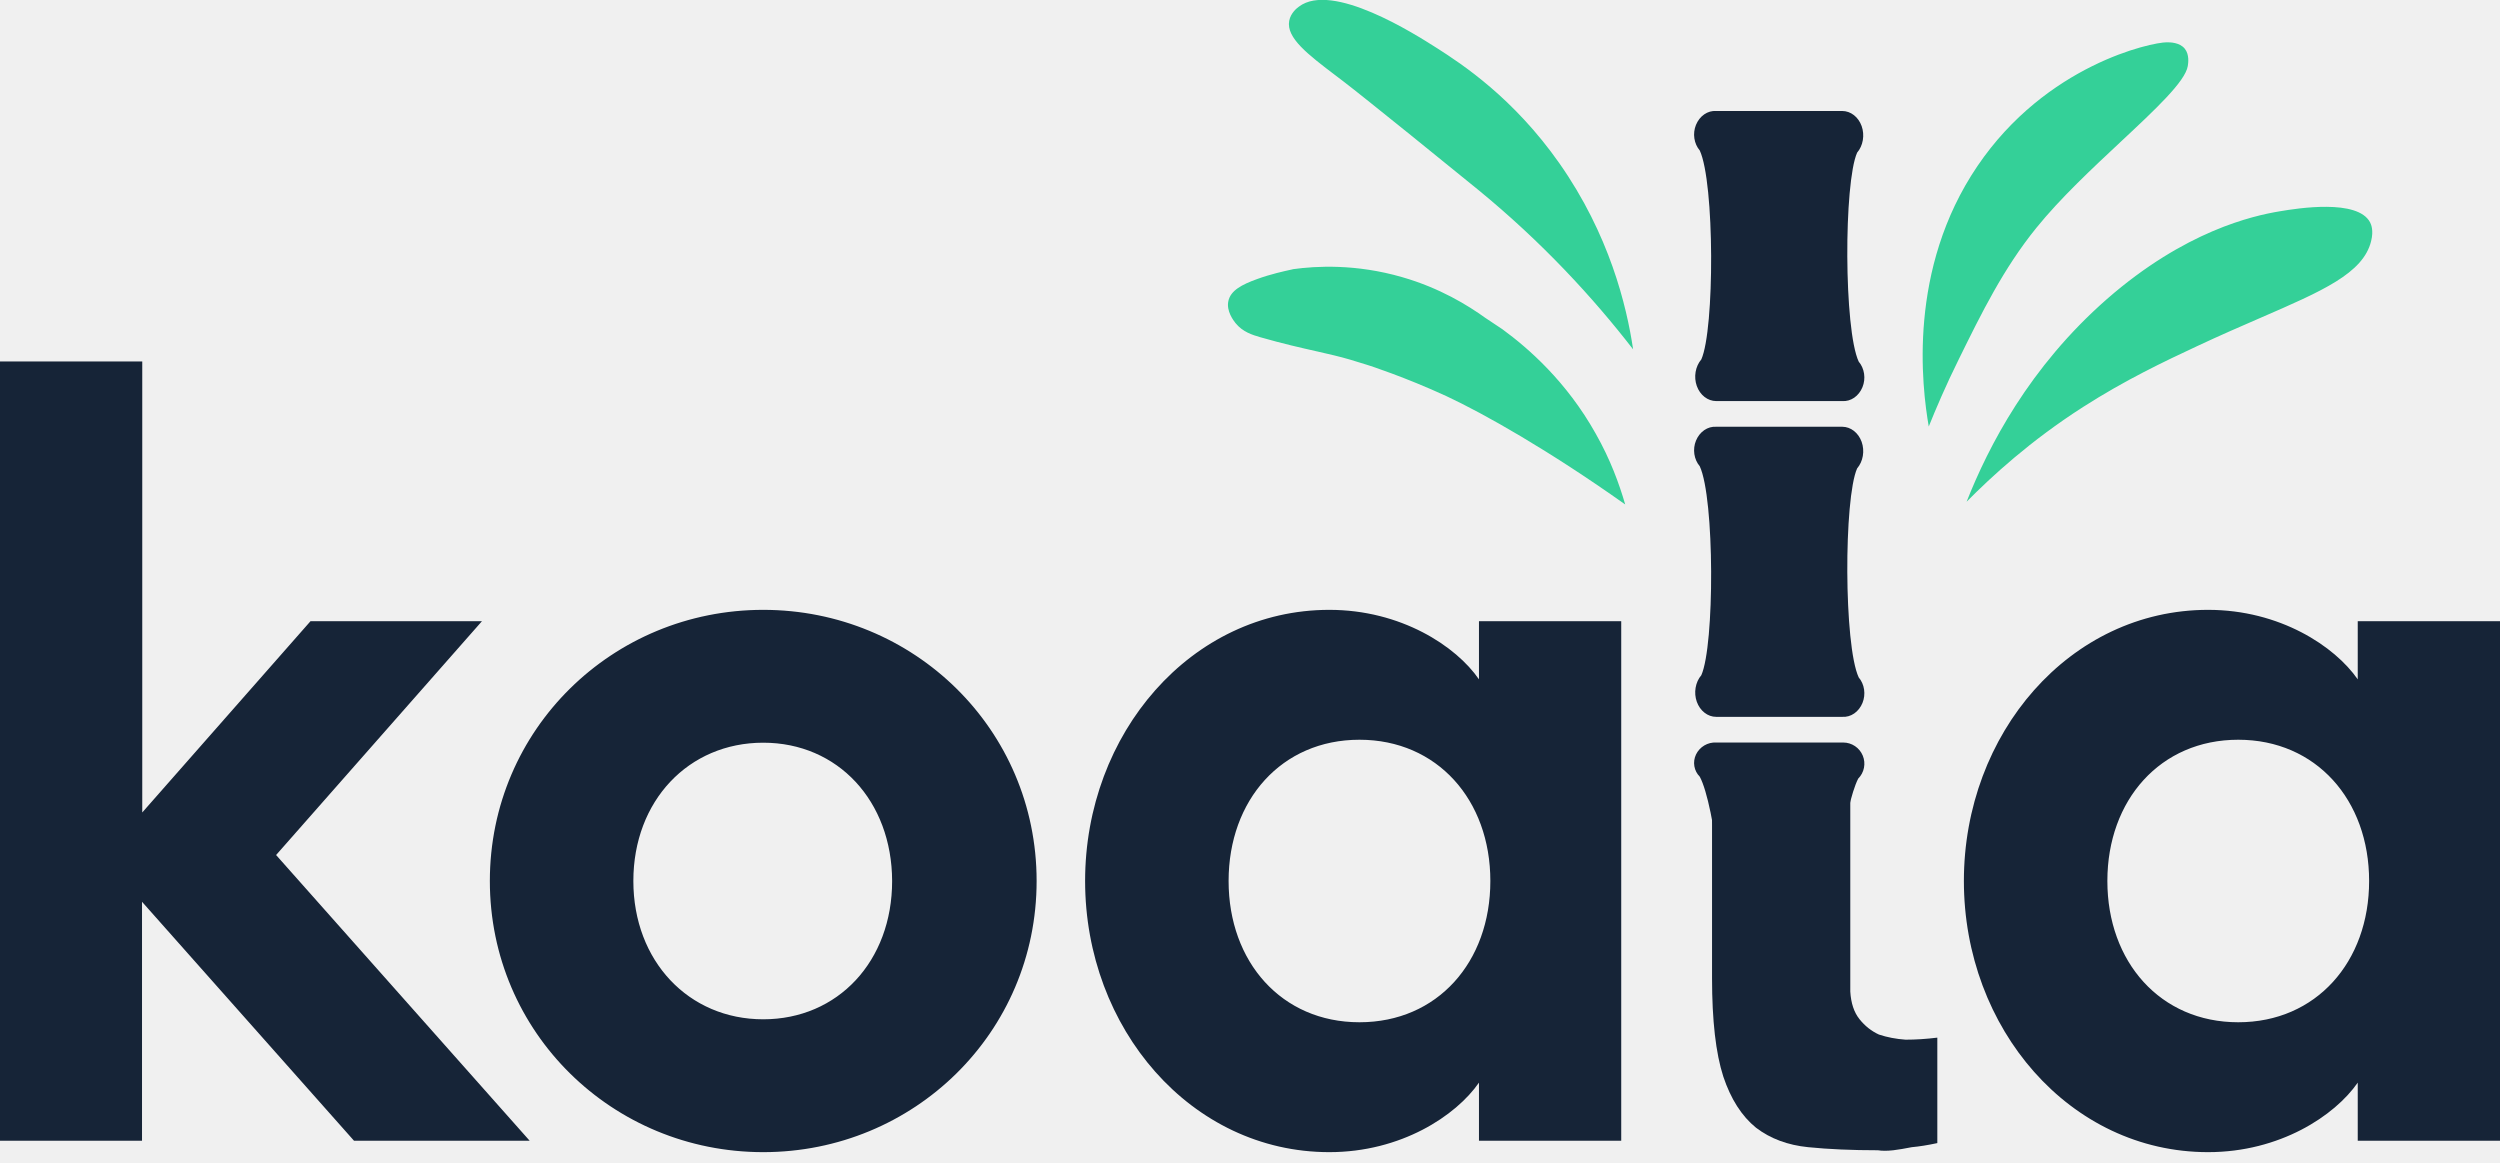
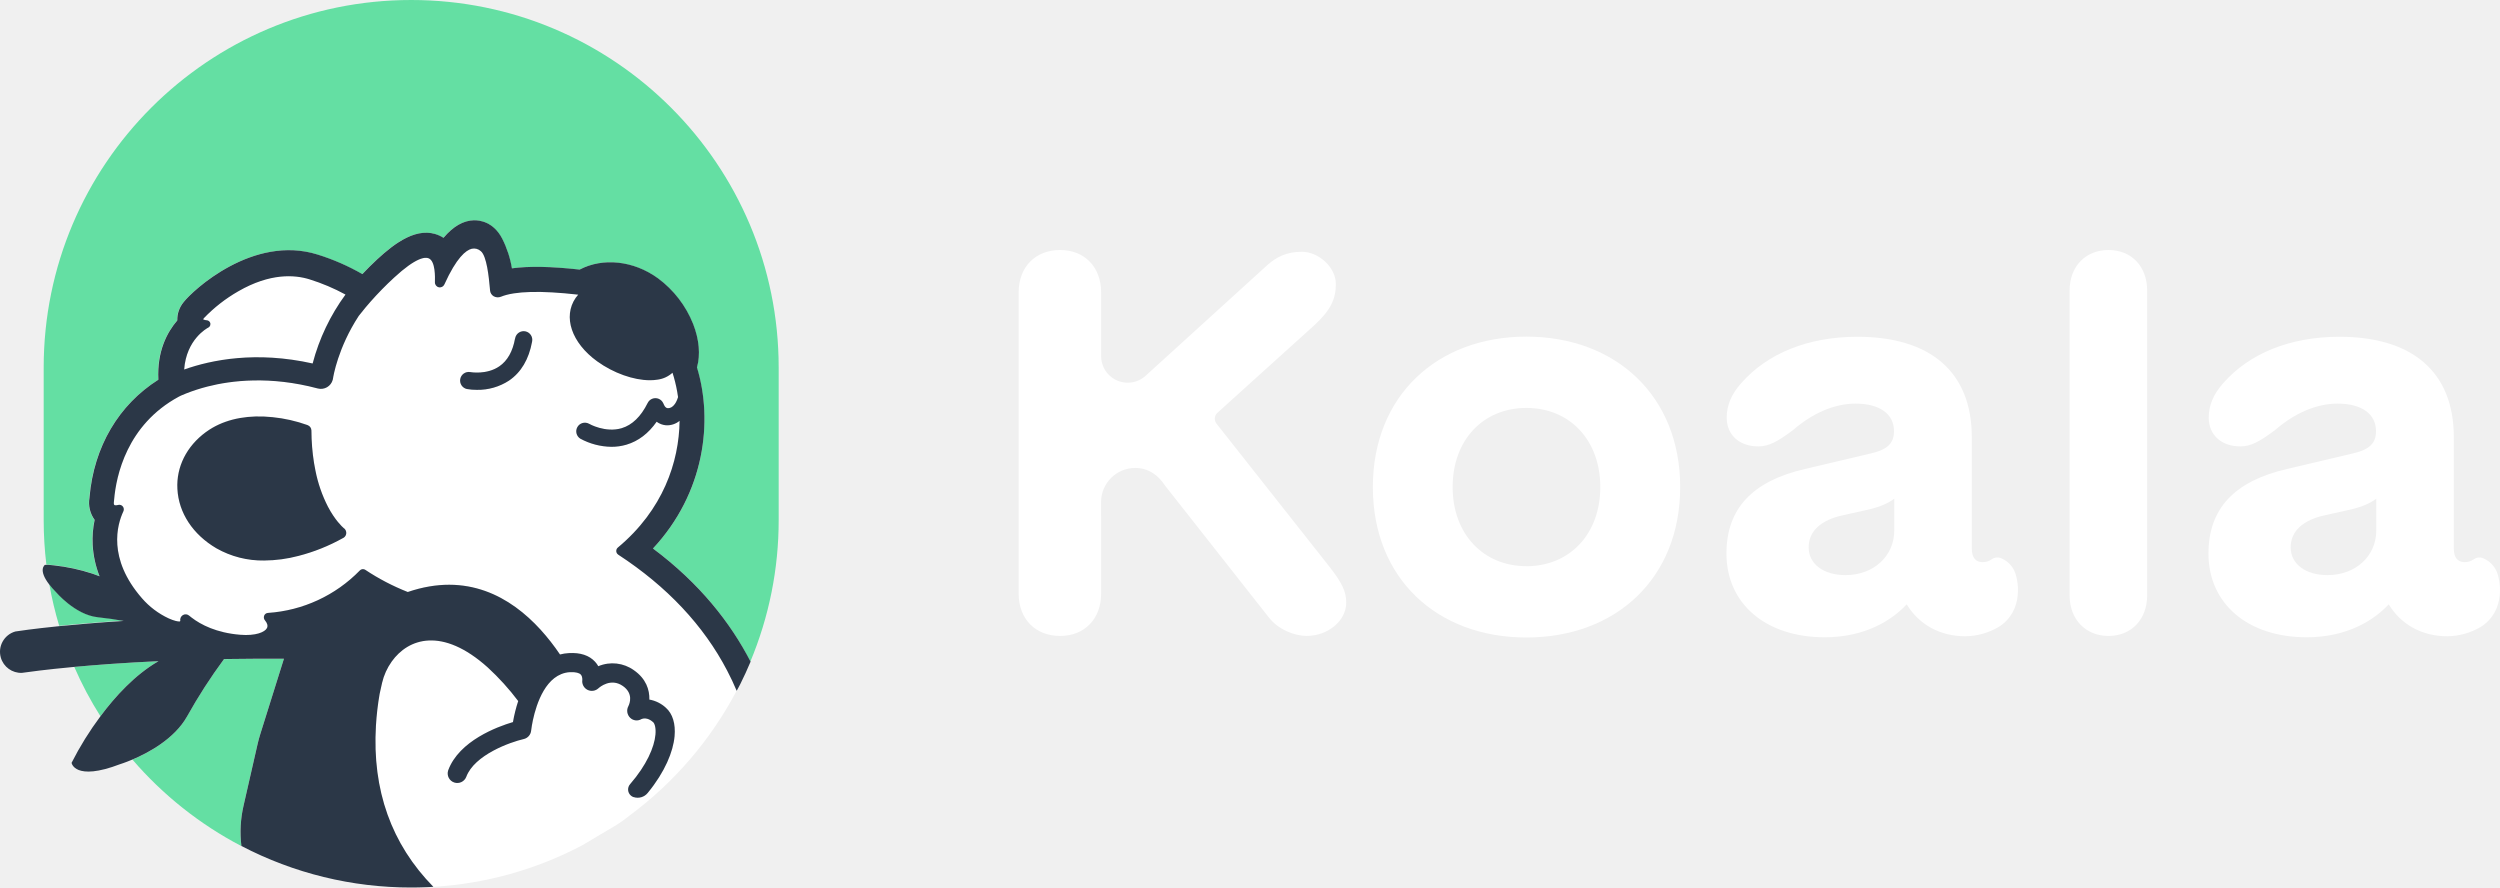
- <svg xmlns="http://www.w3.org/2000/svg" width="114" height="53" viewBox="0 0 114 53" fill="none">
-   <g clip-path="url(#clip0)">
-     <path fill-rule="evenodd" clip-rule="evenodd" d="M6.487 52.019H0V16.482H6.487V37.048L14.158 28.328H21.976L12.59 38.989L24.154 52.019H16.144L6.476 41.121V52.019H6.487ZM34.803 27.809C41.674 27.809 47.27 33.258 47.27 40.173C47.27 47.089 41.674 52.538 34.803 52.538C27.933 52.538 22.337 47.089 22.337 40.173C22.337 33.258 27.933 27.809 34.803 27.809ZM34.803 33.867C31.396 33.867 28.881 36.518 28.881 40.173C28.881 43.817 31.396 46.48 34.803 46.48C38.211 46.48 40.681 43.829 40.681 40.173C40.67 36.529 38.211 33.867 34.803 33.867ZM49.481 40.173C49.481 46.897 54.309 52.538 60.616 52.538C63.887 52.538 66.392 50.88 67.441 49.368V52.019H73.928V28.328H67.441V30.979C66.403 29.467 63.887 27.809 60.616 27.809C54.309 27.809 49.481 33.45 49.481 40.173ZM67.96 40.173C67.96 43.874 65.546 46.615 61.992 46.615C58.438 46.615 56.024 43.862 56.024 40.173C56.024 36.484 58.438 33.732 61.992 33.732C65.534 33.732 67.96 36.473 67.96 40.173ZM100.688 52.538C94.381 52.538 89.553 46.897 89.553 40.173C89.553 33.45 94.381 27.809 100.688 27.809C103.959 27.809 106.464 29.467 107.513 30.979V28.328H114V52.019H107.513V49.368C106.464 50.88 103.959 52.538 100.688 52.538ZM102.064 46.615C105.618 46.615 108.032 43.862 108.032 40.173C108.032 36.484 105.618 33.732 102.064 33.732C98.51 33.732 96.096 36.484 96.096 40.173C96.096 43.862 98.51 46.615 102.064 46.615Z" fill="#162437" />
-     <path fill-rule="evenodd" clip-rule="evenodd" d="M65.516 2.188L65.535 2.2C66.663 2.922 69.009 4.456 71.108 7.446C73.387 10.695 74.176 13.944 74.47 15.93C72.653 13.583 70.329 11.045 67.374 8.63C66.55 7.954 62.15 4.389 61.259 3.712C61.145 3.624 61.032 3.539 60.921 3.455L60.921 3.455C59.644 2.486 58.643 1.726 58.788 0.948C58.856 0.587 59.149 0.361 59.228 0.305C60.742 -0.85 64.496 1.539 65.516 2.188ZM68.124 14.757L68.124 14.757C68.254 14.844 68.383 14.931 68.513 15.016C69.686 15.873 71.435 17.396 72.766 19.777C73.432 20.95 73.838 22.067 74.109 23.003C70.623 20.533 67.689 18.874 65.952 18.062C64.068 17.193 62.421 16.663 62.421 16.663L62.278 16.618C61.773 16.46 61.377 16.335 60.819 16.201C60.597 16.147 60.346 16.09 60.069 16.027C59.361 15.868 58.482 15.669 57.468 15.377C57.118 15.275 56.667 15.14 56.34 14.734L56.336 14.729C56.251 14.619 55.913 14.186 56.013 13.73C56.114 13.245 56.633 12.974 57.322 12.726C57.937 12.5 58.589 12.359 58.855 12.301L58.924 12.286L58.957 12.275C60.018 12.128 61.823 12.027 63.933 12.636C65.659 13.132 66.933 13.922 67.734 14.497C67.864 14.582 67.994 14.669 68.124 14.757ZM99.763 3.012C99.785 2.877 99.842 2.493 99.627 2.222C99.39 1.929 98.951 1.929 98.804 1.929C98.116 1.929 93.31 2.944 90.173 7.57C86.981 12.274 87.635 17.622 87.951 19.449C88.278 18.637 88.729 17.576 89.327 16.369L89.329 16.366C90.355 14.28 91.359 12.239 92.858 10.39C93.948 9.041 95.416 7.67 96.719 6.452L96.719 6.452C98.304 4.971 99.645 3.718 99.763 3.012ZM96.074 13.639C99.638 10.526 102.73 9.838 103.959 9.635C104.76 9.499 107.513 9.059 108.077 10.142C108.122 10.232 108.246 10.503 108.122 11C107.758 12.464 105.916 13.263 103.061 14.501C102.2 14.875 101.246 15.288 100.214 15.772C98.691 16.483 96.908 17.329 94.99 18.558C92.576 20.104 90.816 21.728 89.677 22.879C90.67 20.363 92.531 16.742 96.074 13.639Z" fill="#34D098" />
-     <path d="M84.734 35.505C84.869 35.37 84.96 35.198 84.997 35.011C85.034 34.825 85.015 34.631 84.942 34.456C84.869 34.28 84.746 34.129 84.588 34.023C84.43 33.917 84.244 33.86 84.054 33.859H78.263C78.071 33.848 77.881 33.895 77.716 33.993C77.551 34.091 77.419 34.236 77.336 34.409C77.258 34.575 77.232 34.761 77.263 34.941C77.294 35.122 77.381 35.288 77.51 35.418C78.195 36.687 78.876 42.348 78.263 43.531C78.129 43.665 78.854 44.086 78.263 44.086C78.226 44.273 78.19 44.466 78.263 44.642C78.336 44.818 78.649 45.092 78.807 45.198C78.965 45.304 78.073 45.44 78.263 45.441H84.054C84.246 45.452 83.889 45.353 84.054 45.255C84.219 45.157 83.728 44.816 83.81 44.642C82.884 44.596 83.841 44.469 83.81 44.289C83.81 44.289 84.183 42.923 84.054 42.793C83.369 41.524 84.122 36.687 84.734 35.505Z" fill="#162437" />
-     <path d="M84.373 45.214C84.404 45.743 84.544 46.164 84.793 46.475C85.042 46.786 85.338 47.02 85.68 47.176C86.053 47.3 86.458 47.378 86.894 47.409C87.361 47.409 87.844 47.378 88.342 47.316V52.125C87.906 52.219 87.517 52.281 87.174 52.312C86.863 52.374 86.583 52.421 86.334 52.452C86.053 52.483 85.82 52.483 85.633 52.452C84.45 52.452 83.392 52.406 82.458 52.312C81.524 52.219 80.73 51.923 80.076 51.425C79.423 50.896 78.925 50.117 78.582 49.09C78.24 48.032 78.069 46.537 78.069 44.607V34.942H84.373V45.214Z" fill="#162437" />
-     <path d="M84.685 21.359C84.818 21.203 84.909 21.005 84.945 20.79C84.982 20.575 84.963 20.351 84.891 20.148C84.818 19.945 84.696 19.772 84.539 19.649C84.382 19.527 84.198 19.461 84.009 19.46H78.256C78.066 19.448 77.877 19.502 77.713 19.615C77.549 19.728 77.418 19.895 77.336 20.095C77.258 20.286 77.232 20.5 77.263 20.709C77.294 20.917 77.38 21.109 77.508 21.259C78.189 22.724 78.189 29.425 77.58 30.79C77.447 30.945 77.356 31.143 77.32 31.359C77.283 31.574 77.302 31.797 77.374 32C77.447 32.203 77.569 32.377 77.726 32.499C77.883 32.622 78.067 32.688 78.256 32.688H84.009C84.199 32.701 84.388 32.647 84.552 32.534C84.716 32.421 84.847 32.254 84.929 32.054C85.007 31.863 85.033 31.648 85.002 31.44C84.971 31.232 84.885 31.04 84.757 30.89C84.076 29.425 84.076 22.724 84.685 21.359Z" fill="#162437" />
-     <path d="M84.685 6.96C84.818 6.804 84.909 6.606 84.945 6.391C84.982 6.175 84.963 5.952 84.891 5.749C84.818 5.546 84.696 5.372 84.539 5.25C84.382 5.128 84.198 5.062 84.009 5.061H78.256C78.066 5.048 77.877 5.102 77.713 5.215C77.549 5.328 77.418 5.496 77.336 5.696C77.258 5.887 77.232 6.101 77.263 6.309C77.294 6.518 77.38 6.71 77.508 6.86C78.189 8.324 78.189 15.026 77.58 16.39C77.447 16.546 77.356 16.744 77.32 16.959C77.283 17.175 77.302 17.398 77.374 17.601C77.447 17.804 77.569 17.977 77.726 18.1C77.883 18.222 78.067 18.288 78.256 18.289H84.009C84.199 18.302 84.388 18.248 84.552 18.135C84.716 18.022 84.847 17.854 84.929 17.654C85.007 17.463 85.033 17.249 85.002 17.041C84.971 16.832 84.885 16.64 84.757 16.49C84.076 15.026 84.076 8.324 84.685 6.96Z" fill="#162437" />
-   </g>
-   <defs>
-     <clipPath id="clip0">
-       <rect width="114" height="52.538" fill="white" />
-     </clipPath>
-   </defs>
+ <svg xmlns="http://www.w3.org/2000/svg" width="400" height="142" viewBox="0 0 400 142" fill="none">
+   <path d="M219.656 77.931C219.656 63.323 229.947 53.86 244.221 53.86C258.494 53.86 268.828 63.323 268.828 77.931C268.828 92.54 258.537 102 244.221 102C229.904 102 219.656 92.54 219.656 77.931ZM244.221 90.595C251.15 90.595 256.048 85.449 256.048 77.931C256.048 70.414 251.156 65.269 244.221 65.269C237.285 65.269 232.422 70.414 232.422 77.931C232.422 85.449 237.334 90.589 244.221 90.589V90.595Z" fill="white" />
+   <path d="M331.136 95.277V46.475C331.136 42.656 333.668 40 337.361 40C341.053 40 343.545 42.656 343.545 46.475V95.277C343.545 99.096 341.012 101.752 337.361 101.752C333.709 101.752 331.136 99.096 331.136 95.277Z" fill="white" />
+   <path d="M176.168 80.326C176.177 77.313 178.623 74.872 181.636 74.872C183.72 74.872 185.328 76.009 186.448 77.75L202.989 98.759C204.523 100.751 207.138 101.747 209.087 101.747C212.451 101.747 215.395 99.341 215.395 96.434C215.395 94.566 214.689 93.196 212.574 90.5L194.643 67.787C194.226 67.257 194.289 66.495 194.79 66.043L210.209 52.113C212.905 49.664 213.737 47.837 213.737 45.431C213.737 42.818 211.038 40.285 208.298 40.285C205.852 40.285 204.232 41.114 202.738 42.443L183.294 60.129C181.556 61.709 178.865 61.579 177.285 59.841C176.574 59.058 176.18 58.036 176.18 56.98V46.766C176.18 42.737 173.527 40 169.625 40C165.642 40 162.986 42.74 162.986 46.766V94.986C162.986 99.016 165.642 101.752 169.625 101.752C173.527 101.752 176.18 99.013 176.18 94.986V83.437" fill="white" />
+   <path d="M322.218 91.176C321.758 90.301 320.992 89.622 320.068 89.271C319.585 89.112 319.055 89.199 318.647 89.504C318.235 89.8 317.737 89.953 317.231 89.944C316.08 89.944 315.487 89.199 315.487 87.745V69.942C315.487 59.36 308.681 53.883 297.188 53.883C289.303 53.883 282.747 56.537 278.555 61.352C276.978 63.136 276.273 64.92 276.273 66.82C276.273 69.6 278.307 71.424 281.334 71.424C282.995 71.424 284.408 70.679 286.937 68.768C290.008 66.112 293.496 64.578 296.897 64.578C300.756 64.578 303.038 66.238 303.038 68.975C303.038 70.927 302.002 71.966 299.179 72.587L288.805 75.036C280.339 76.985 276.232 81.425 276.232 88.563C276.232 96.621 282.54 101.965 291.959 101.965C297.311 101.965 301.919 100.057 305.073 96.696C307.021 99.89 310.342 101.801 314.451 101.801C316.33 101.781 318.172 101.266 319.792 100.311C323.89 97.723 322.986 92.618 322.218 91.176ZM303.081 84.882C303.081 88.992 299.76 92.019 295.28 92.019C291.752 92.019 289.386 90.235 289.386 87.581C289.386 85.006 291.294 83.181 295.029 82.401L299.139 81.489C300.839 81.074 302.166 80.493 303.081 79.788V84.882Z" fill="white" />
+   <path d="M399.341 91.176C398.88 90.301 398.115 89.622 397.191 89.271C396.708 89.112 396.178 89.199 395.769 89.504C395.358 89.8 394.86 89.953 394.354 89.944C393.203 89.944 392.61 89.199 392.61 87.745V69.942C392.61 59.36 385.804 53.883 374.31 53.883C366.425 53.883 359.87 56.537 355.677 61.352C354.1 63.136 353.395 64.92 353.395 66.82C353.395 69.6 355.43 71.424 358.457 71.424C360.117 71.424 361.53 70.679 364.06 68.768C367.13 66.112 370.618 64.578 374.02 64.578C377.879 64.578 380.161 66.238 380.161 68.975C380.161 70.927 379.125 71.966 376.302 72.587L365.928 75.036C357.461 76.985 353.355 81.425 353.355 88.563C353.355 96.621 359.663 101.965 369.082 101.965C374.434 101.965 379.041 100.057 382.195 96.696C384.144 99.89 387.464 101.801 391.574 101.801C393.453 101.781 395.295 101.266 396.915 100.311C401.013 97.723 400.109 92.618 399.341 91.176ZM380.204 84.882C380.204 88.992 376.883 92.019 372.402 92.019C368.874 92.019 366.509 90.235 366.509 87.581C366.509 85.006 368.417 83.181 372.152 82.401L376.261 81.489C377.962 81.074 379.289 80.493 380.204 79.788V84.882Z" fill="white" />
+   <path fill-rule="evenodd" clip-rule="evenodd" d="M6.989 58.802C6.989 26.326 33.315 0 65.789 0C98.262 0 124.588 26.326 124.588 58.802V83.206C124.597 90.983 123.054 98.685 120.057 105.86C116.876 99.627 111.96 93.348 104.475 87.76C112.797 78.852 114.123 67.347 111.482 58.796C112.046 56.781 111.844 54.345 110.87 51.854C109.712 48.937 107.757 46.401 105.232 44.533C101.325 41.699 96.39 41.209 92.71 43.147C88.133 42.638 84.573 42.569 81.872 42.948C81.604 41.291 81.081 39.686 80.321 38.192C78.932 35.471 76.675 35.229 75.767 35.255C74.102 35.297 72.48 36.239 70.929 38.061C70.715 37.924 70.49 37.805 70.26 37.7C66.793 36.128 63.133 38.901 60.333 41.494C59.502 42.262 58.708 43.053 57.948 43.865C55.679 42.561 53.275 41.511 50.776 40.734C40.444 37.503 30.813 46.463 29.345 48.359C28.667 49.179 28.309 50.215 28.334 51.279C26.698 53.181 25.081 56.235 25.306 60.763C18.965 64.785 14.992 71.497 14.295 79.549L14.28 79.683C14.076 80.915 14.374 82.179 15.112 83.186C14.833 84.501 14.727 85.848 14.799 87.191C14.901 88.902 15.274 90.584 15.906 92.178C15.521 92.024 15.134 91.885 14.747 91.754L14.699 91.737C14.113 91.546 13.543 91.381 12.991 91.239L12.627 91.148L12.2 91.045L11.813 90.96L11.434 90.88L11.062 90.806L10.706 90.741L10.356 90.678L10.017 90.624L9.704 90.576L9.357 90.527L9.112 90.493L8.588 90.43C8.281 90.396 8.016 90.371 7.803 90.353H7.774H7.643H7.601H7.421C7.134 87.983 6.989 85.594 6.989 83.206V58.802ZM8.916 94.646C8.916 94.646 12.012 98.329 15.633 98.707C17.192 98.861 18.592 99.078 19.788 99.299C15.632 99.564 12.18 99.849 9.471 100.133C8.816 97.948 8.287 95.725 7.888 93.479C8.21 93.886 8.551 94.276 8.916 94.646ZM11.881 106.703C15.373 106.381 19.898 106.04 25.354 105.786L25.308 105.812C21.58 107.975 18.424 111.431 16.07 114.598C14.473 112.077 13.073 109.438 11.881 106.703ZM41.548 105.408H41.525C40.111 105.408 38.688 105.419 37.256 105.445H37.222L35.833 105.465C33.667 108.396 31.692 111.465 29.916 114.647C27.89 118.256 23.683 120.479 21.19 121.538C26.071 127.21 31.985 131.904 38.617 135.371C38.355 133.213 38.471 131.027 38.964 128.91L41.209 119.053C41.332 118.529 41.474 118 41.636 117.482L45.422 105.408H45.197C43.987 105.393 42.772 105.393 41.548 105.408Z" fill="#64DFA3" />
+   <path fill-rule="evenodd" clip-rule="evenodd" d="M100.664 130.535C99.915 131.144 99.127 131.699 98.302 132.194L96.176 133.452C94.684 134.335 93.159 135.248 93.159 135.248C85.782 139.137 77.656 141.402 69.332 141.892C62.623 135.069 59.532 126.416 60.144 116.107C60.244 114.408 60.435 112.714 60.722 111.035C60.83 110.488 60.964 109.902 61.115 109.262C61.402 108.035 61.926 106.874 62.657 105.846C65.299 102.146 70.735 100.247 78.026 106.794C79.816 108.433 81.45 110.232 82.913 112.168C82.563 113.255 82.292 114.365 82.105 115.489C79.626 116.221 73.487 118.478 71.739 123.211C71.483 123.983 71.867 124.82 72.621 125.124C73.41 125.44 74.303 125.062 74.622 124.273C75.931 120.718 81.706 118.689 83.821 118.205C84.464 118.06 84.945 117.519 85.01 116.861C85.01 116.844 85.045 116.534 85.13 116.042C85.466 114.072 86.618 109.105 89.837 107.81C90.276 107.631 90.742 107.528 91.215 107.503C91.269 107.5 91.326 107.5 91.38 107.503C92.14 107.48 92.698 107.602 92.957 107.887C93.031 107.969 93.088 108.066 93.125 108.171C93.187 108.354 93.216 108.547 93.204 108.741C93.11 109.384 93.432 110.016 94.007 110.318C94.585 110.619 95.288 110.528 95.769 110.09C95.965 109.908 97.749 108.365 99.688 109.714C101.407 110.907 100.795 112.492 100.576 112.936C100.24 113.551 100.356 114.314 100.86 114.803C101.347 115.276 102.09 115.358 102.667 115.005C102.858 114.926 103.609 114.678 104.526 115.495C104.785 115.72 105.001 116.426 104.904 117.487C104.838 118.179 104.879 118.957 104.923 119.801C105.025 121.721 105.144 123.982 104.051 126.342C106.549 123.143 107.736 120.12 107.95 117.766C108.132 115.797 107.637 114.174 106.561 113.212C105.829 112.532 104.916 112.079 103.934 111.906C103.923 111.903 103.917 111.894 103.917 111.883C103.96 110.355 103.405 108.567 101.438 107.201C100.718 106.689 99.892 106.344 99.025 106.188C97.923 106.005 96.793 106.133 95.76 106.555C95.749 106.569 95.734 106.555 95.734 106.555C95.592 106.304 95.424 106.074 95.231 105.86C94.294 104.836 92.883 104.369 91.038 104.471C90.557 104.5 90.082 104.571 89.615 104.688C89.61 104.69 89.598 104.69 89.593 104.688C88.656 103.299 87.623 101.978 86.499 100.737C81.709 95.48 74.716 91.475 65.253 94.7H65.236C62.859 93.763 60.588 92.576 58.462 91.162C58.351 91.088 58.218 91.048 58.084 91.048C57.896 91.051 57.714 91.128 57.583 91.261C53.695 95.258 48.467 97.677 42.906 98.056C42.638 98.067 42.402 98.229 42.297 98.474C42.28 98.52 42.265 98.565 42.257 98.614C42.208 98.827 42.263 99.052 42.402 99.223C42.806 99.707 42.917 100.131 42.735 100.484C42.388 101.138 40.911 101.753 38.466 101.554C34.655 101.244 32.165 99.937 30.671 98.799C30.534 98.693 30.403 98.591 30.283 98.491C30.007 98.252 29.609 98.212 29.293 98.397C29.119 98.497 28.983 98.656 28.915 98.844C28.912 98.853 28.903 98.858 28.895 98.858H28.909C28.855 99.009 28.84 99.171 28.869 99.331V99.413C28.593 99.502 27.893 99.334 26.999 98.932C25.368 98.172 23.914 97.076 22.73 95.719C17.14 89.315 18.788 83.85 19.756 81.8C19.878 81.541 19.838 81.237 19.656 81.018C19.477 80.798 19.184 80.704 18.908 80.778C18.561 80.87 18.344 80.824 18.307 80.778C18.27 80.733 18.188 80.611 18.247 80.164C18.249 80.153 18.251 80.14 18.253 80.127C18.263 80.068 18.276 79.986 18.276 79.879C18.598 76.17 20.279 67.981 28.596 63.467C28.61 63.462 28.624 63.467 28.63 63.481V63.453C28.704 63.413 28.783 63.374 28.862 63.336C28.901 63.317 28.939 63.298 28.977 63.279C29.225 63.171 29.489 63.06 29.774 62.946V62.954C29.776 62.948 29.781 62.943 29.788 62.941C30.904 62.502 32.042 62.132 33.203 61.833C37.048 60.851 43.227 60.108 50.849 62.141C50.917 62.158 50.989 62.172 51.06 62.184C52.133 62.343 53.129 61.603 53.288 60.533C53.325 60.274 54.057 55.66 57.398 50.536C57.742 50.092 58.101 49.645 58.485 49.187C58.517 49.15 58.548 49.112 58.58 49.075C58.81 48.802 59.04 48.529 59.291 48.251C60.472 46.91 61.721 45.629 63.033 44.417C66.576 41.138 68.031 41.072 68.6 41.326C69.667 41.81 69.599 44.32 69.576 45.145C69.565 45.535 69.835 45.877 70.217 45.954C70.595 46.008 70.962 45.8 71.11 45.447C73.048 41.175 74.551 40.011 75.47 39.786C75.983 39.669 76.518 39.811 76.908 40.161C77.881 40.93 78.206 44.377 78.359 46.033L78.408 46.46C78.442 46.836 78.652 47.175 78.977 47.371C79.335 47.579 79.771 47.608 80.155 47.448C82.349 46.551 86.507 46.441 92.513 47.121C92.368 47.28 92.234 47.451 92.109 47.627C90.028 50.656 91.451 54.834 95.544 57.809C98.159 59.693 101.384 60.831 103.977 60.831C104.406 60.834 104.833 60.8 105.257 60.729C106.131 60.607 106.945 60.222 107.597 59.63C107.668 59.847 107.736 60.066 107.799 60.288C108.106 61.349 108.334 62.431 108.482 63.527C107.864 65.565 106.76 65.28 106.76 65.28C106.432 65.204 106.303 64.915 106.154 64.58C106.146 64.563 106.139 64.546 106.131 64.529C106 64.227 105.767 63.98 105.471 63.834C104.788 63.496 103.96 63.777 103.624 64.461C102.548 66.629 101.148 67.987 99.463 68.494C96.856 69.276 94.289 67.825 94.243 67.796C93.603 67.449 92.806 67.657 92.416 68.269C92.006 68.912 92.197 69.769 92.84 70.179C94.374 71.016 96.087 71.465 97.835 71.488C98.643 71.491 99.448 71.377 100.226 71.149C102.13 70.586 103.74 69.359 105.041 67.492H105.072C105.505 67.808 106.017 67.999 106.549 68.041C107.324 68.084 108.083 67.839 108.687 67.352C108.69 67.35 108.693 67.35 108.695 67.35C108.71 67.35 108.721 67.358 108.724 67.372C108.636 73.942 106.054 81.598 98.845 87.604C98.794 87.647 98.751 87.698 98.714 87.752C98.495 88.079 98.583 88.523 98.911 88.743C106.697 93.823 112.56 100.062 116.337 107.292C116.886 108.342 117.393 109.418 117.854 110.511C117.857 110.517 117.857 110.525 117.854 110.531C113.704 118.41 107.827 125.247 100.664 130.535ZM47.727 88.93C50.212 88.293 52.602 87.334 54.842 86.084V86.087C55.266 85.902 55.485 85.432 55.354 84.991C55.3 84.769 55.164 84.576 54.973 84.45C54.74 84.245 53.601 83.195 52.463 81.035C51.535 79.222 50.863 77.286 50.471 75.288C50.388 74.892 50.311 74.48 50.24 74.05C49.967 72.331 49.827 70.594 49.822 68.852C49.819 68.474 49.583 68.135 49.23 67.999L49.176 67.976C47.371 67.33 45.496 66.906 43.589 66.715C39.897 66.331 36.624 66.911 34.037 68.391C34.029 68.4 34.015 68.4 34.006 68.391V68.414C33.65 68.619 33.306 68.844 32.973 69.086L32.925 69.117C29.854 71.38 28.189 74.693 28.371 78.211C28.567 82.039 30.844 85.503 34.615 87.712C36.946 89.036 39.587 89.707 42.265 89.662C44.11 89.648 45.945 89.403 47.727 88.93ZM81.433 60.888C83.357 59.582 84.592 57.507 85.11 54.726C85.252 54.052 84.894 53.371 84.256 53.112C84.174 53.084 84.091 53.058 84.006 53.044C83.254 52.907 82.534 53.408 82.401 54.16C82.034 56.212 81.188 57.703 79.896 58.592C77.981 59.908 75.582 59.567 75.261 59.521C75.241 59.518 75.229 59.517 75.226 59.517C74.503 59.397 73.814 59.858 73.649 60.572C73.478 61.315 73.942 62.058 74.688 62.229C75.223 62.323 75.766 62.368 76.31 62.363C78.126 62.394 79.91 61.879 81.433 60.888ZM49.992 58.142C40.985 56.132 33.886 57.55 29.501 59.101C29.495 59.104 29.492 59.104 29.486 59.104C29.472 59.101 29.464 59.09 29.467 59.078C29.837 54.242 33.152 52.486 33.323 52.401C33.517 52.304 33.648 52.11 33.662 51.891C33.684 51.553 33.428 51.259 33.09 51.237C32.882 51.225 32.68 51.174 32.492 51.086C32.526 51.017 32.566 50.955 32.614 50.898C34.237 49.207 36.092 47.758 38.124 46.594C43.213 43.66 47.138 43.936 49.534 44.687C51.515 45.305 53.431 46.113 55.255 47.104L55.258 47.107C55.266 47.115 55.263 47.129 55.255 47.138C52.839 50.44 51.063 54.168 50.021 58.125C50.018 58.139 50.004 58.145 49.992 58.142Z" fill="white" />
+   <path fill-rule="evenodd" clip-rule="evenodd" d="M104.475 87.76C112.785 78.846 114.123 67.341 111.516 58.782C112.085 56.767 111.877 54.331 110.904 51.84C109.746 48.922 107.79 46.386 105.266 44.519C101.347 41.673 96.412 41.195 92.743 43.133C88.155 42.624 84.606 42.564 81.905 42.934C81.635 41.28 81.111 39.678 80.351 38.183C78.951 35.462 76.694 35.22 75.798 35.246C74.121 35.289 72.499 36.231 70.959 38.052C70.746 37.916 70.521 37.796 70.29 37.691C66.824 36.12 63.175 38.892 60.364 41.485C59.535 42.254 58.738 43.045 57.978 43.856C55.71 42.552 53.305 41.502 50.806 40.725C40.486 37.495 30.844 46.455 29.375 48.35C28.698 49.17 28.34 50.206 28.365 51.271C26.729 53.172 25.112 56.226 25.337 60.755C18.996 64.765 15.023 71.477 14.325 79.54L14.311 79.674C14.106 80.907 14.405 82.17 15.142 83.178C14.863 84.493 14.758 85.839 14.829 87.183C14.926 88.905 15.299 90.601 15.931 92.207C15.648 92.093 15.364 91.993 15.079 91.892L15.079 91.892C14.977 91.856 14.875 91.819 14.772 91.782L14.724 91.765C12.743 91.122 10.7 90.686 8.628 90.459C8.32 90.425 8.058 90.399 7.842 90.382H7.777H7.646H7.603H7.424H7.327H7.19C7.19 90.382 6.023 91.125 7.888 93.53C8.209 93.937 8.551 94.327 8.915 94.697C8.915 94.697 12.014 98.38 15.635 98.759C17.194 98.921 18.58 99.129 19.787 99.351C15.632 99.613 12.18 99.92 9.47 100.185C5.229 100.614 2.819 100.982 2.455 101.039C0.661 101.548 -0.38 103.415 0.129 105.208C0.556 106.708 1.951 107.719 3.508 107.659C3.515 107.659 3.58 107.65 3.702 107.633C4.44 107.528 7.256 107.13 11.889 106.703C15.381 106.381 19.907 106.04 25.363 105.786L25.317 105.812C21.589 107.975 18.432 111.43 16.079 114.598C14.325 116.947 12.777 119.44 11.451 122.053C11.451 122.053 11.929 125.059 19.226 122.264C19.226 122.264 20.023 122.022 21.202 121.521C23.695 120.465 27.901 118.242 29.928 114.633C31.704 111.45 33.679 108.382 35.845 105.45L37.268 105.433C39.94 105.396 42.593 105.382 45.205 105.396H45.43L41.645 117.468C41.483 117.986 41.34 118.515 41.218 119.039L38.972 128.895C38.48 131.013 38.363 133.199 38.625 135.357C47.013 139.734 56.333 142.014 65.794 142C66.571 142 67.342 141.98 68.113 141.952L68.734 141.929L69.337 141.892C62.629 135.061 59.538 126.416 60.15 116.107C60.252 114.408 60.449 112.714 60.739 111.035C60.853 110.488 60.981 109.896 61.132 109.262C61.419 108.035 61.943 106.874 62.675 105.846C65.313 102.146 70.749 100.247 78.043 106.794C79.825 108.433 81.456 110.232 82.913 112.168C82.551 113.269 82.27 114.393 82.073 115.535C79.594 116.266 73.455 118.524 71.708 123.257C71.44 124.062 71.873 124.933 72.678 125.201C73.45 125.457 74.286 125.07 74.591 124.319C75.9 120.764 81.675 118.734 83.789 118.25C84.433 118.105 84.914 117.564 84.979 116.907C84.979 116.89 85.013 116.579 85.099 116.087C85.434 114.112 86.587 109.151 89.806 107.856C90.244 107.676 90.711 107.574 91.183 107.548C91.238 107.545 91.294 107.545 91.349 107.548C92.109 107.525 92.666 107.659 92.925 107.932C92.999 108.015 93.056 108.112 93.093 108.217C93.156 108.399 93.184 108.593 93.173 108.786C93.079 109.43 93.401 110.061 93.975 110.363C94.553 110.665 95.256 110.574 95.737 110.135C95.934 109.953 97.73 108.411 99.656 109.76C101.364 110.952 100.763 112.538 100.544 112.982C100.208 113.597 100.325 114.359 100.829 114.849C101.316 115.321 102.058 115.404 102.636 115.051C102.827 114.968 103.578 114.724 104.495 115.541C104.754 115.771 104.97 116.477 104.873 117.533C104.688 119.562 103.467 122.403 100.82 125.46C100.345 125.995 100.396 126.815 100.931 127.287C101.054 127.395 101.193 127.478 101.344 127.535H101.381C102.201 127.805 103.103 127.538 103.641 126.863C106.404 123.485 107.705 120.271 107.93 117.801C108.112 115.808 107.617 114.194 106.541 113.246C105.804 112.563 104.884 112.108 103.894 111.934C103.942 110.403 103.393 108.607 101.418 107.235C99.762 106.045 97.604 105.803 95.726 106.597C95.584 106.341 95.41 106.102 95.214 105.886C94.277 104.861 92.866 104.394 91.021 104.497C90.54 104.525 90.065 104.599 89.598 104.716C88.659 103.324 87.623 101.998 86.496 100.754C81.703 95.497 74.71 91.489 65.242 94.72C62.859 93.781 60.583 92.594 58.451 91.176C58.34 91.102 58.206 91.062 58.072 91.062C57.885 91.065 57.702 91.142 57.572 91.276C53.681 95.272 48.45 97.691 42.883 98.067C42.615 98.078 42.379 98.241 42.274 98.485C42.257 98.531 42.242 98.576 42.234 98.625C42.186 98.838 42.24 99.063 42.379 99.234C42.783 99.718 42.894 100.142 42.712 100.495C42.373 101.15 40.896 101.764 38.443 101.565C34.627 101.255 32.142 99.957 30.648 98.81C30.511 98.705 30.38 98.602 30.261 98.502C29.985 98.263 29.586 98.224 29.27 98.409C28.946 98.599 28.778 98.975 28.846 99.345L28.786 99.439C28.473 99.473 27.813 99.314 26.988 98.944C25.354 98.184 23.9 97.088 22.718 95.727C17.154 89.352 18.76 83.909 19.73 81.835C19.85 81.593 19.833 81.302 19.682 81.077C19.508 80.824 19.192 80.71 18.896 80.793C18.549 80.884 18.358 80.85 18.296 80.793C18.233 80.736 18.176 80.625 18.236 80.178C18.236 80.149 18.241 80.109 18.247 80.058C18.253 80.012 18.259 79.957 18.264 79.893C18.586 76.193 20.257 67.979 28.613 63.467C28.687 63.427 28.766 63.389 28.845 63.35L28.845 63.35L28.845 63.35C28.884 63.331 28.922 63.312 28.96 63.294C29.208 63.185 29.472 63.074 29.757 62.961C30.878 62.519 32.028 62.147 33.198 61.848C37.037 60.866 43.216 60.123 50.843 62.155C51.891 62.431 52.964 61.805 53.24 60.758C53.257 60.689 53.274 60.618 53.282 60.547C53.319 60.288 54.051 55.677 57.395 50.551C57.739 50.107 58.098 49.66 58.482 49.201C58.744 48.891 59.009 48.581 59.288 48.265C60.474 46.924 61.727 45.644 63.044 44.431C66.588 41.152 68.053 41.087 68.611 41.34C69.679 41.824 69.61 44.334 69.588 45.16C69.573 45.541 69.832 45.877 70.205 45.962C70.57 46.048 70.942 45.86 71.096 45.518C73.048 41.2 74.557 40.025 75.482 39.8C75.994 39.683 76.529 39.826 76.919 40.176C77.892 40.944 78.217 44.391 78.371 46.048L78.41 46.486C78.445 46.862 78.655 47.2 78.98 47.397C79.338 47.605 79.774 47.633 80.158 47.474C82.352 46.574 86.51 46.466 92.516 47.146C92.37 47.306 92.237 47.477 92.111 47.653C90.031 50.67 91.445 54.849 95.547 57.814C98.162 59.704 101.387 60.837 103.979 60.837C104.409 60.84 104.836 60.806 105.26 60.735C106.134 60.612 106.948 60.228 107.6 59.636C107.671 59.852 107.739 60.072 107.802 60.294C108.109 61.358 108.34 62.443 108.488 63.538C107.89 65.497 106.858 65.314 106.769 65.298L106.763 65.297C106.435 65.221 106.304 64.927 106.153 64.589L106.134 64.546C105.835 63.846 105.024 63.518 104.321 63.817C104.016 63.945 103.772 64.182 103.627 64.478C102.551 66.647 101.15 68.004 99.466 68.511C96.859 69.279 94.297 67.836 94.243 67.799C93.571 67.435 92.732 67.683 92.368 68.354C92.02 68.992 92.228 69.789 92.84 70.182C94.374 71.019 96.087 71.468 97.835 71.491C98.643 71.494 99.448 71.38 100.225 71.152C102.135 70.583 103.752 69.353 105.064 67.478C105.499 67.802 106.02 67.999 106.561 68.047C107.349 68.09 108.126 67.833 108.735 67.332C108.658 73.913 106.083 81.593 98.856 87.61C98.555 87.866 98.518 88.316 98.774 88.617C98.817 88.668 98.868 88.711 98.922 88.748C106.709 93.829 112.583 100.068 116.348 107.298C116.901 108.351 117.407 109.427 117.871 110.528C117.962 110.355 118.056 110.181 118.156 110.004C118.201 109.924 118.242 109.844 118.283 109.763L118.284 109.762C118.333 109.665 118.383 109.567 118.44 109.469C119.029 108.288 119.579 107.087 120.094 105.866C116.875 99.632 111.96 93.353 104.475 87.76ZM50.024 58.159C40.973 56.138 33.855 57.567 29.466 59.124C29.82 54.287 33.132 52.516 33.323 52.413L33.326 52.412C33.63 52.261 33.753 51.891 33.602 51.587C33.505 51.39 33.309 51.262 33.092 51.248C32.885 51.237 32.683 51.185 32.495 51.097C32.529 51.029 32.569 50.966 32.617 50.909C34.239 49.218 36.095 47.77 38.127 46.606C43.216 43.671 47.141 43.947 49.537 44.699C51.526 45.319 53.45 46.133 55.28 47.129C52.85 50.442 51.065 54.185 50.024 58.159ZM54.979 84.482C54.74 84.274 53.601 83.224 52.468 81.066C51.541 79.253 50.869 77.317 50.476 75.319C50.394 74.924 50.317 74.511 50.246 74.081C49.972 72.362 49.833 70.626 49.827 68.884C49.825 68.505 49.588 68.166 49.235 68.03L49.181 68.007C47.377 67.361 45.501 66.937 43.594 66.746C39.895 66.362 36.613 66.945 34.02 68.434C33.664 68.639 33.32 68.864 32.987 69.106L32.939 69.137C29.857 71.397 28.192 74.713 28.385 78.231C28.581 82.059 30.858 85.523 34.629 87.732C36.96 89.056 39.601 89.727 42.279 89.682C44.124 89.668 45.959 89.423 47.741 88.95C50.226 88.313 52.617 87.353 54.856 86.104C55.266 85.925 55.485 85.472 55.374 85.039C55.32 84.809 55.178 84.607 54.979 84.482ZM79.899 58.606C81.191 57.718 82.036 56.226 82.403 54.174H82.418C82.421 54.14 82.426 54.108 82.435 54.074C82.597 53.329 83.334 52.856 84.08 53.018C84.825 53.181 85.298 53.918 85.136 54.663C84.618 57.487 83.377 59.585 81.436 60.903C79.913 61.893 78.129 62.408 76.313 62.377C75.769 62.383 75.226 62.337 74.691 62.243C73.976 62.078 73.515 61.389 73.635 60.666C73.763 59.912 74.474 59.406 75.228 59.531L75.229 59.531C75.302 59.544 77.871 59.999 79.899 58.606Z" fill="#2B3747" />
</svg>
